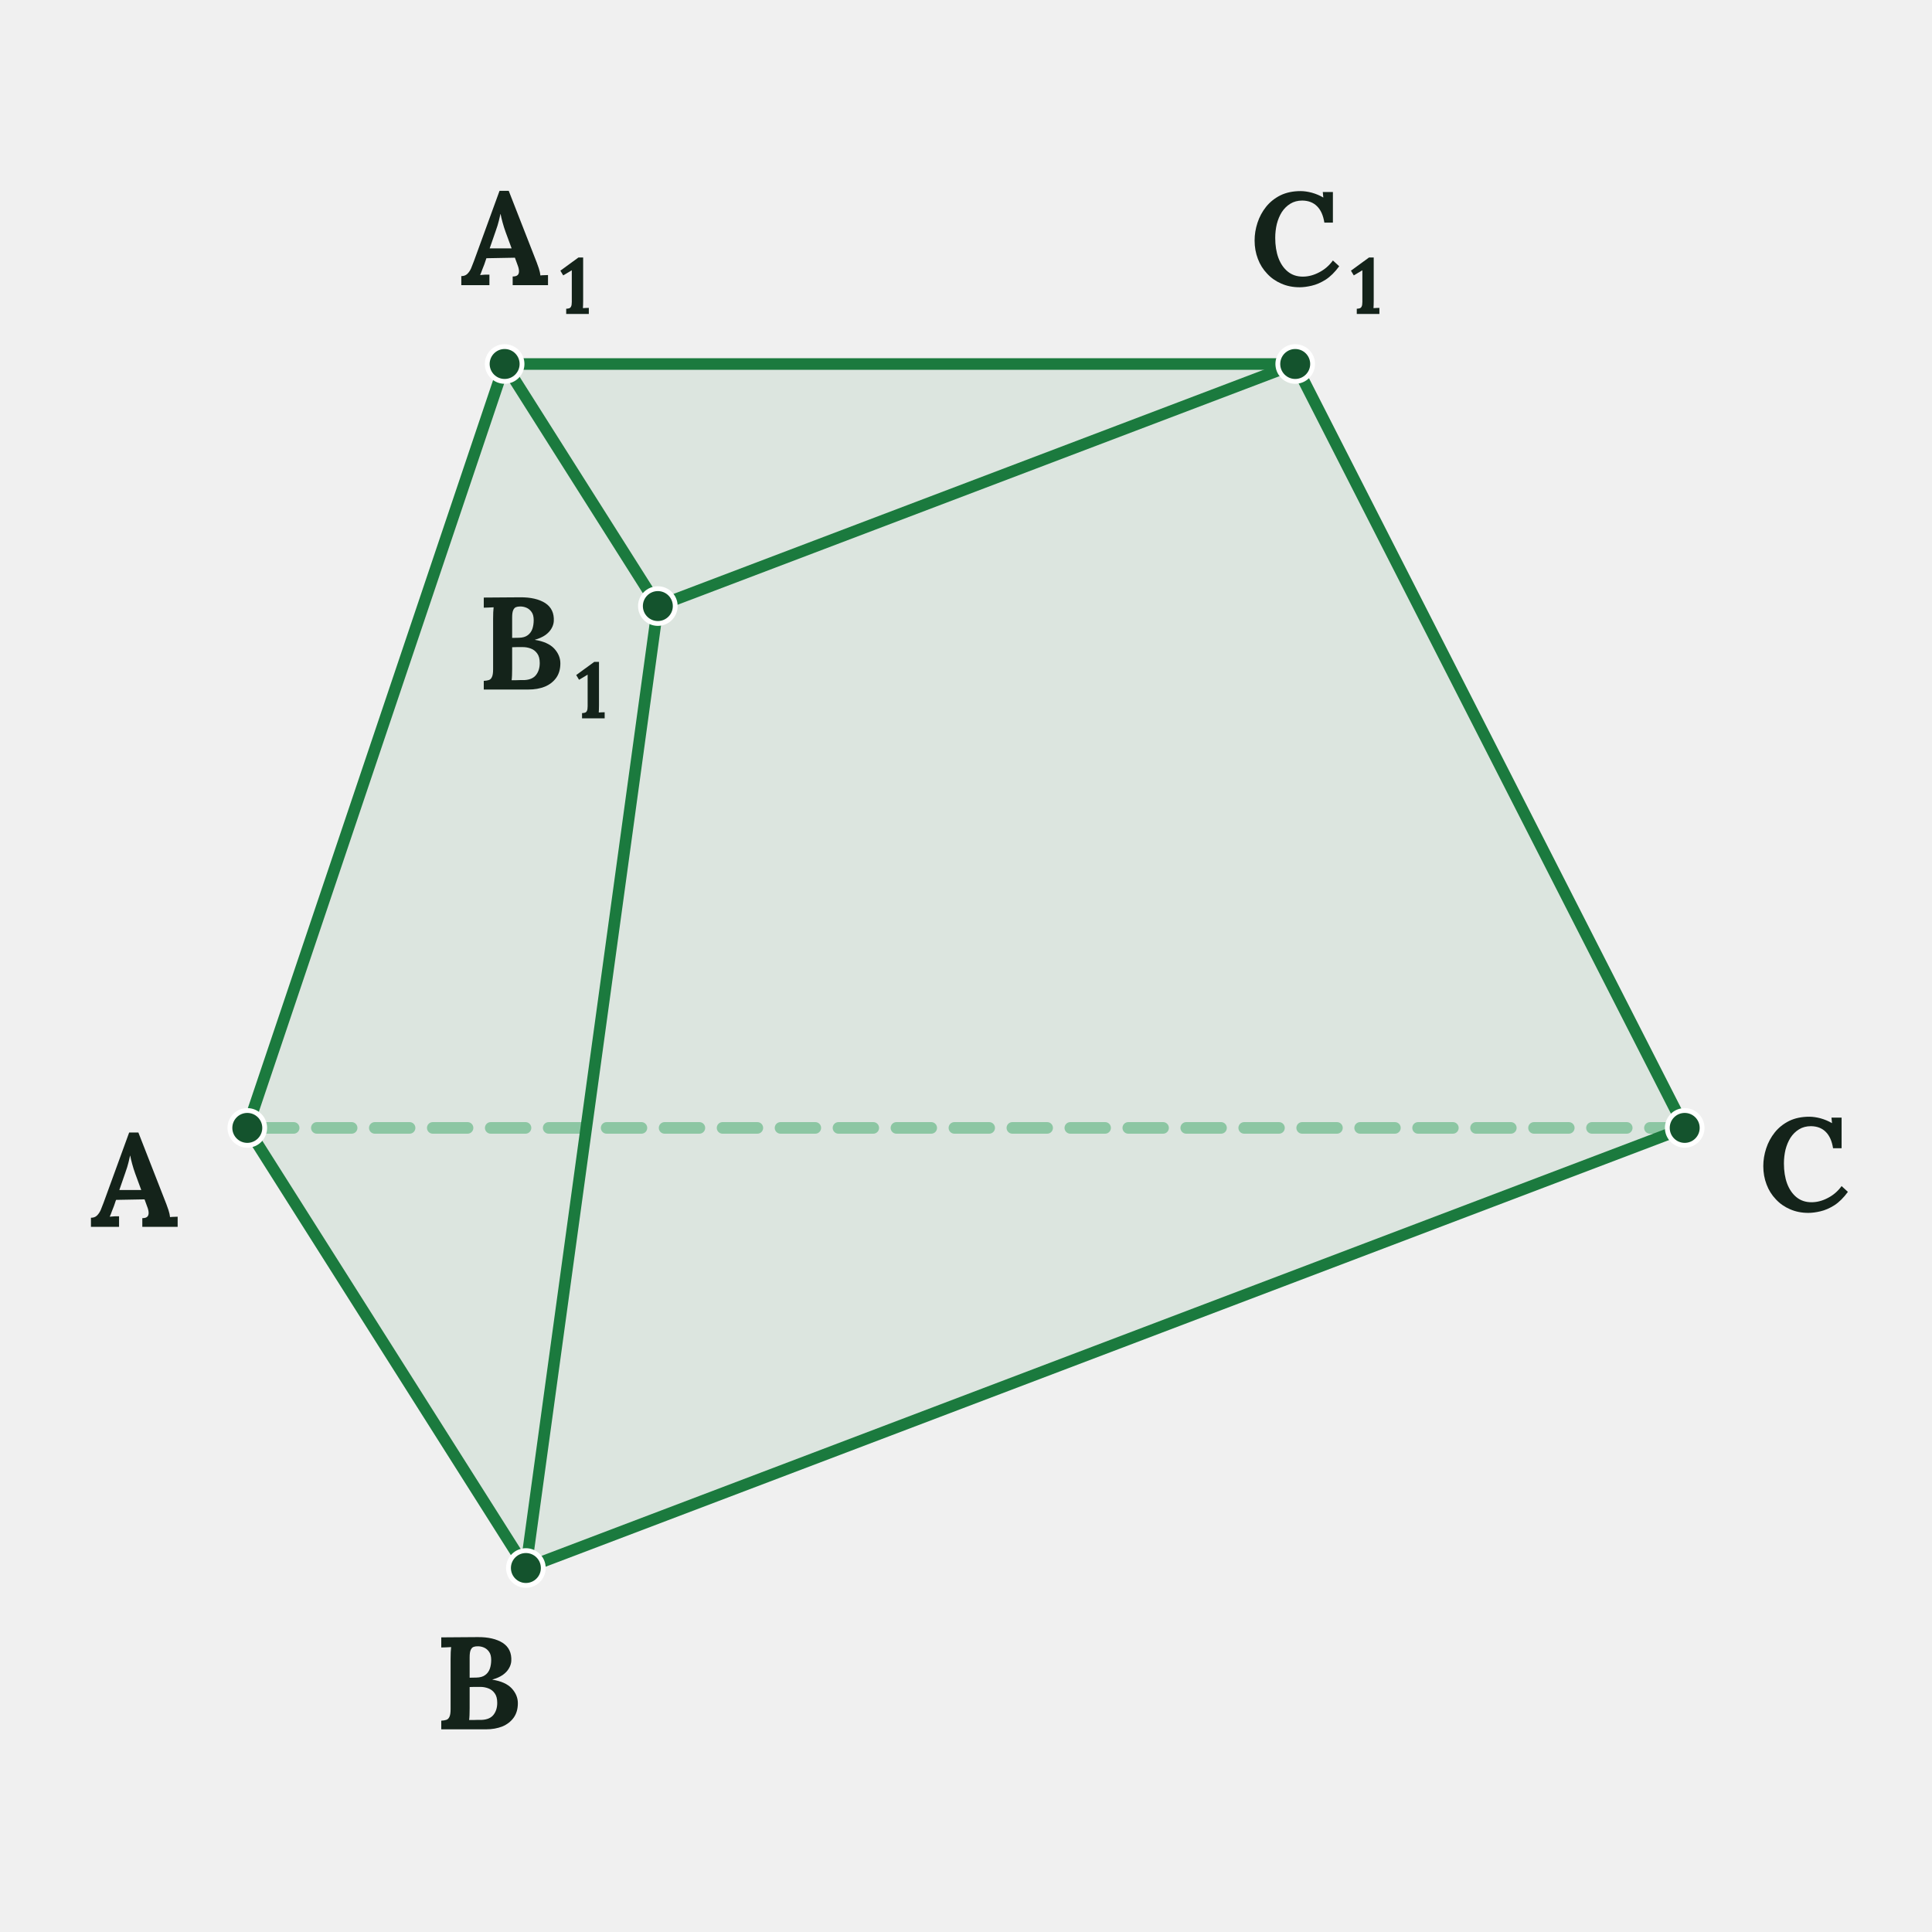
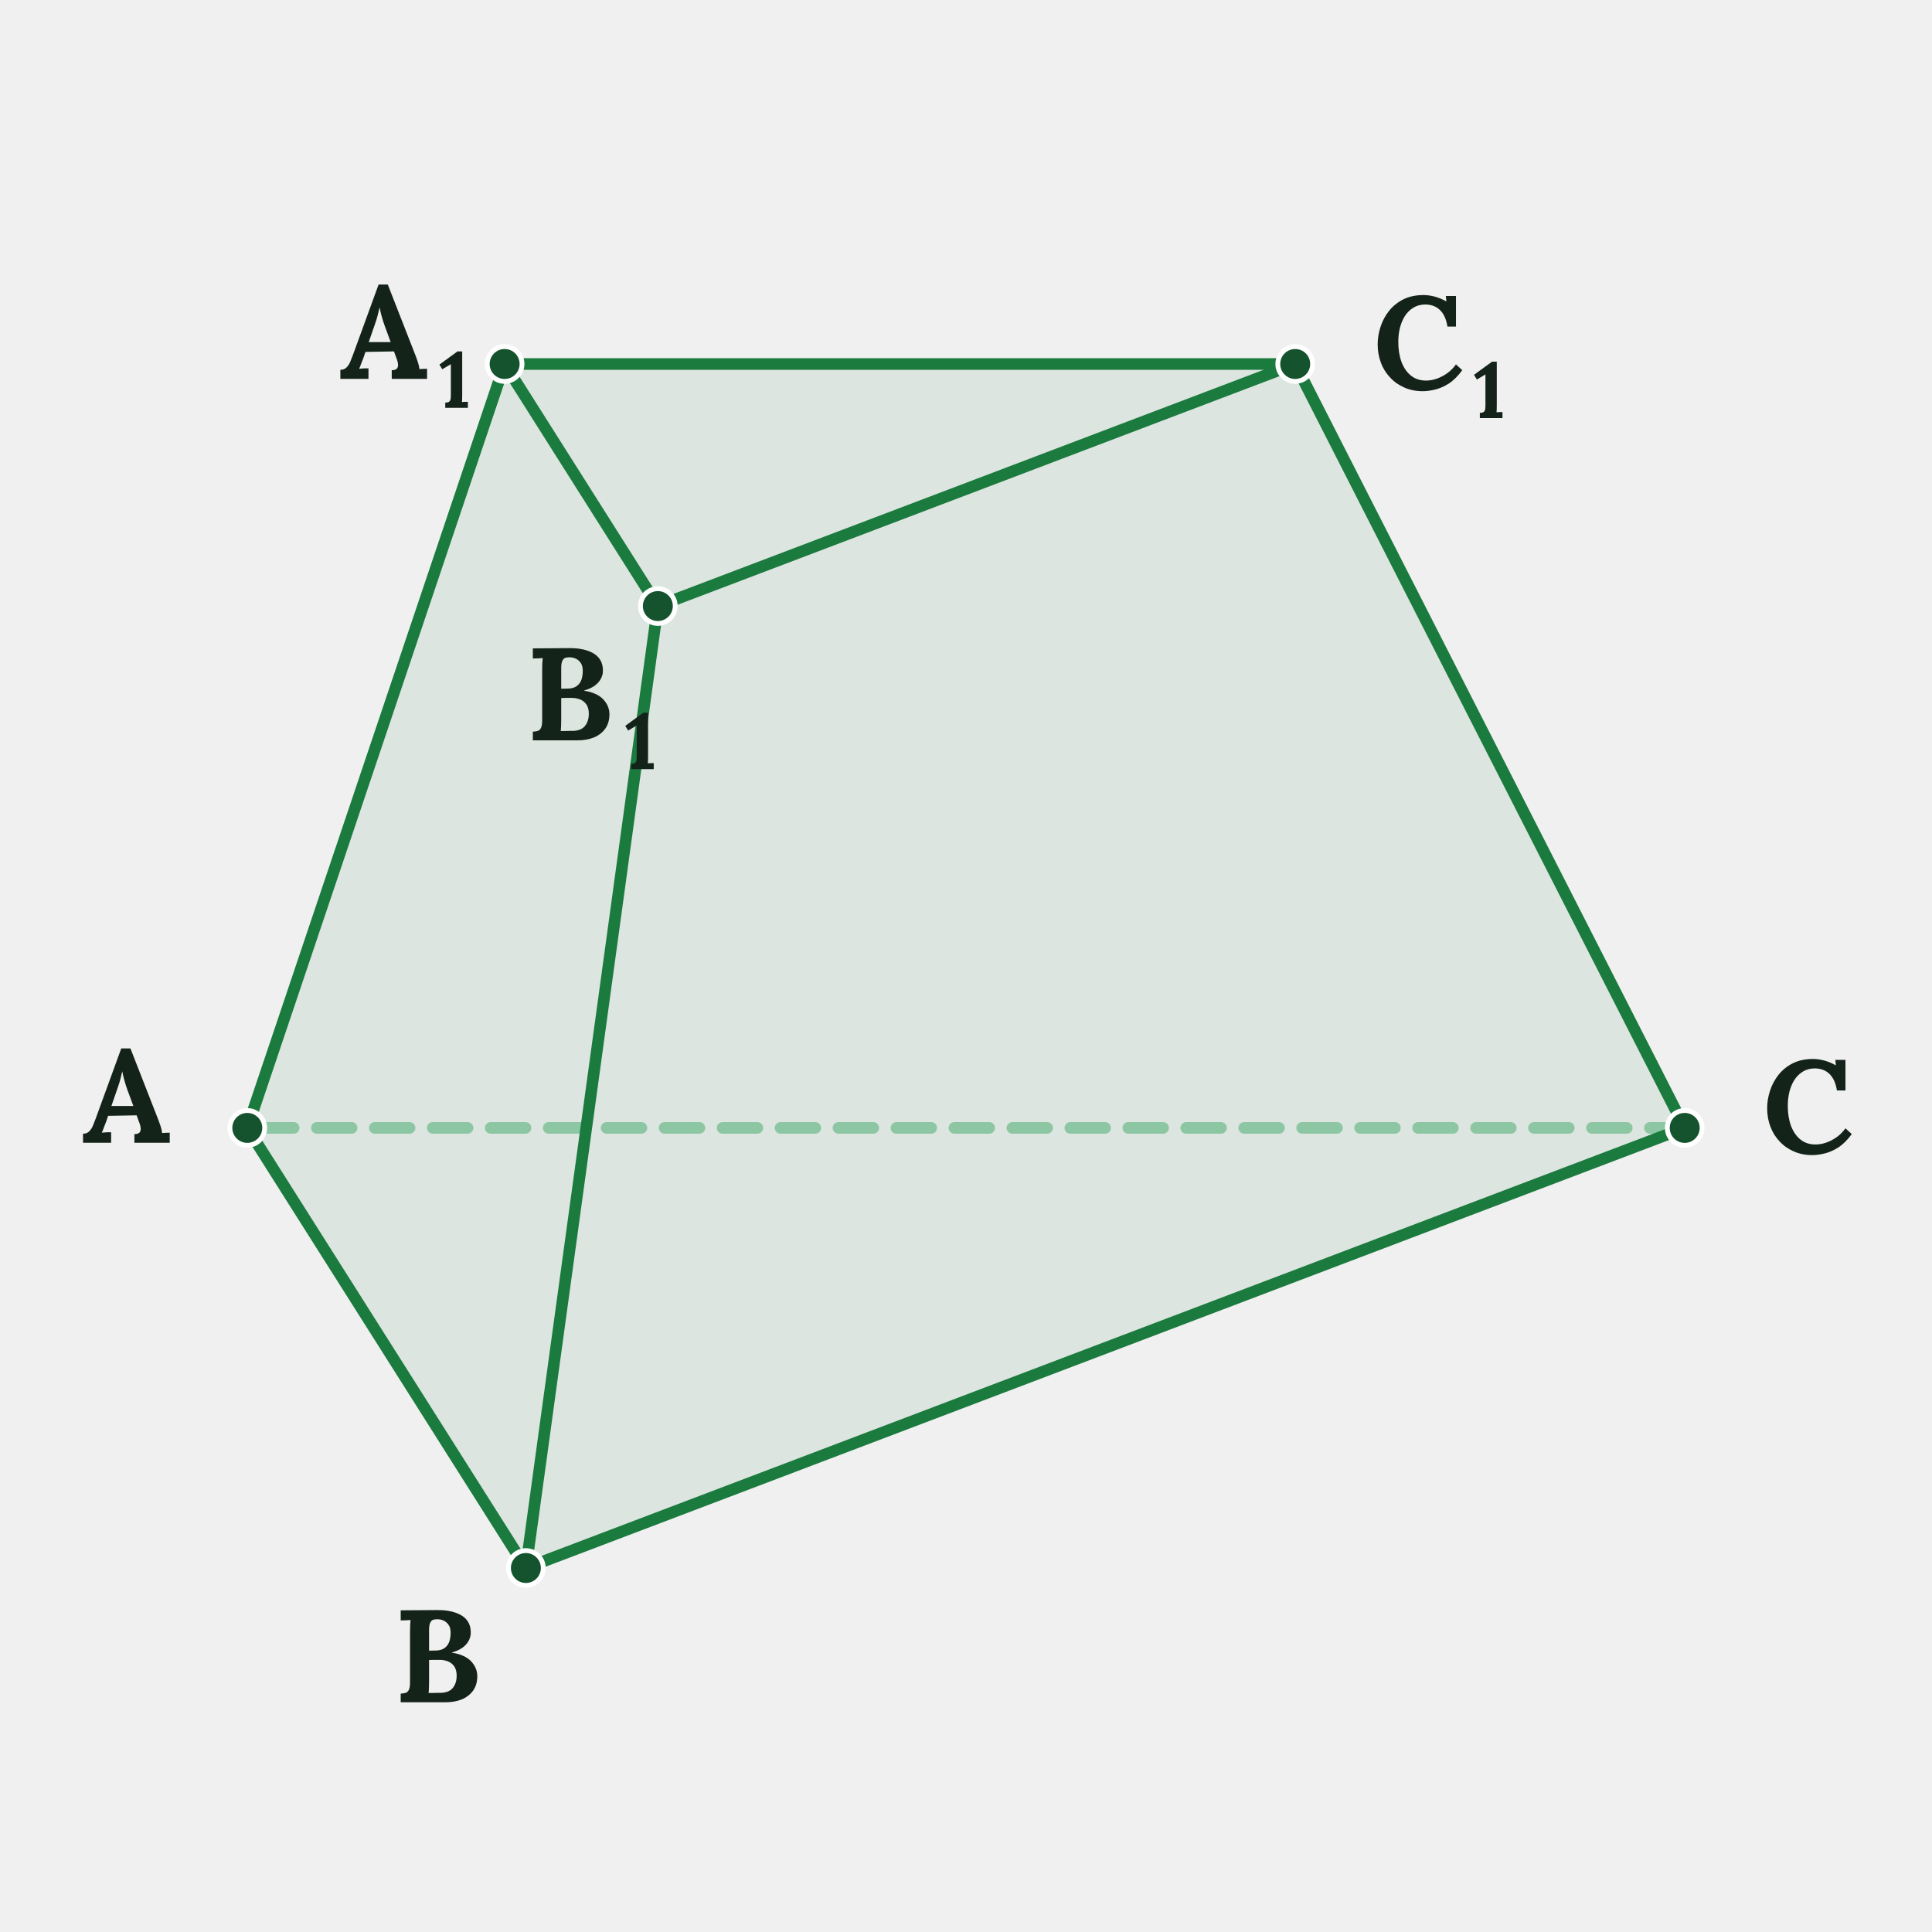
<svg xmlns="http://www.w3.org/2000/svg" viewBox="0 0 1000 1000" width="1000" height="1000">
  <polygon points="128.0,583.8 261.2,188.4 670.4,188.4 872.0,583.8 272.2,811.6" fill="#1B7A3E" fill-opacity="0.09" stroke="none" />
  <line x1="872.0" y1="583.8" x2="128.0" y2="583.8" stroke="#8CC6A3" stroke-width="6" stroke-dasharray="18,12" stroke-linecap="round" />
  <line x1="128.0" y1="583.8" x2="272.2" y2="811.6" stroke="#1B7A3E" stroke-width="6" stroke-linecap="round" />
  <line x1="261.2" y1="188.4" x2="340.5" y2="313.7" stroke="#1B7A3E" stroke-width="6" stroke-linecap="round" />
  <line x1="128.0" y1="583.8" x2="261.2" y2="188.4" stroke="#1B7A3E" stroke-width="6" stroke-linecap="round" />
  <line x1="272.2" y1="811.6" x2="872.0" y2="583.8" stroke="#1B7A3E" stroke-width="6" stroke-linecap="round" />
  <line x1="340.5" y1="313.7" x2="670.4" y2="188.4" stroke="#1B7A3E" stroke-width="6" stroke-linecap="round" />
  <line x1="272.2" y1="811.6" x2="340.5" y2="313.7" stroke="#1B7A3E" stroke-width="6" stroke-linecap="round" />
  <line x1="670.4" y1="188.4" x2="261.2" y2="188.4" stroke="#1B7A3E" stroke-width="6" stroke-linecap="round" />
  <line x1="872.0" y1="583.8" x2="670.4" y2="188.4" stroke="#1B7A3E" stroke-width="6" stroke-linecap="round" />
  <circle cx="128.0" cy="583.8" r="9" fill="#14532D" stroke="#fff" stroke-width="2.5" />
  <circle cx="261.2" cy="188.4" r="9" fill="#14532D" stroke="#fff" stroke-width="2.5" />
  <circle cx="272.2" cy="811.6" r="9" fill="#14532D" stroke="#fff" stroke-width="2.5" />
  <circle cx="340.5" cy="313.7" r="9" fill="#14532D" stroke="#fff" stroke-width="2.5" />
  <circle cx="872.0" cy="583.8" r="9" fill="#14532D" stroke="#fff" stroke-width="2.5" />
  <circle cx="670.4" cy="188.4" r="9" fill="#14532D" stroke="#fff" stroke-width="2.5" />
-   <path transform="translate(46.8,635.0) scale(0.068,-0.068)" d="M4 0L4 69Q32 69 49 85Q66 101 78 127Q89 153 100 183L295 718L365 718L578 173Q584 158 594 128Q604 97 606 74Q623 76 638 76Q654 77 664 77L664 0L395 0L395 66Q423 66 434 78Q444 89 443 109Q442 129 432 154L412 209L195 205L179 158Q174 145 164 120Q155 94 147 77Q163 79 186 80Q208 80 218 80L218 0L4 0ZM220 280L387 280L341 405Q328 441 318 478Q308 514 303 542L302 542Q298 525 290 491Q282 457 265 410L220 280Z" fill="#14231A" />
-   <path transform="translate(225.0,895.1) scale(0.068,-0.068)" d="M50 0L50 66Q73 67 88 72Q104 77 112 95Q121 113 121 153L121 536Q121 563 122 588Q124 613 125 626Q109 625 85 624Q61 624 50 623L50 700Q119 701 188 701Q258 701 327 702Q447 703 518 658Q588 612 583 520Q581 491 565 464Q549 436 518 414Q486 392 439 379L439 378Q539 362 586 312Q633 261 633 199Q633 134 602 90Q570 45 515 22Q460 0 390 0L50 0ZM262 71Q280 71 296 71Q312 71 328 72Q344 72 359 72Q420 75 448 111Q476 147 476 202Q476 248 457 274Q438 301 408 312Q379 323 347 323Q322 323 304 323Q286 323 266 322L266 159Q266 132 265 108Q264 84 262 71ZM266 393L318 394Q360 395 384 413Q409 431 420 462Q430 492 430 528Q430 568 414 590Q398 613 374 623Q350 633 324 632Q308 632 295 627Q282 622 274 604Q266 587 266 548L266 393Z" fill="#14231A" />
-   <path transform="translate(910.3,626.7) scale(0.068,-0.068)" d="M566 476Q553 559 510 601Q468 643 398 644Q346 644 307 620Q268 596 242 556Q217 516 204 465Q192 414 192 360Q192 274 216 208Q241 141 288 103Q335 65 402 65Q465 65 527 98Q589 130 631 188L679 144Q630 77 576 42Q522 8 470 -4Q419 -16 378 -16Q301 -16 238 12Q175 39 130 88Q84 136 60 200Q35 265 35 340Q35 408 57 475Q79 542 122 596Q166 651 232 684Q298 716 385 716Q424 716 470 704Q517 691 558 667L554 709L631 709L631 476L566 476Z" fill="#14231A" />
-   <path transform="translate(238.5,147.6) scale(0.068,-0.068)" d="M4 0L4 69Q32 69 49 85Q66 101 78 127Q89 153 100 183L295 718L365 718L578 173Q584 158 594 128Q604 97 606 74Q623 76 638 76Q654 77 664 77L664 0L395 0L395 66Q423 66 434 78Q444 89 443 109Q442 129 432 154L412 209L195 205L179 158Q174 145 164 120Q155 94 147 77Q163 79 186 80Q208 80 218 80L218 0L4 0ZM220 280L387 280L341 405Q328 441 318 478Q308 514 303 542L302 542Q298 525 290 491Q282 457 265 410L220 280Z" fill="#14231A" />
-   <path transform="translate(289.8,162.5) scale(0.0408,-0.0408)" d="M80 0L80 66Q103 67 118 72Q134 77 142 95Q151 113 151 153L151 554L42 489L6 549L235 716L295 716L295 164Q295 137 294 112Q294 87 292 74Q308 76 332 76Q357 77 367 77L367 0L80 0Z" fill="#14231A" />
-   <path transform="translate(247.0,356.9) scale(0.068,-0.068)" d="M50 0L50 66Q73 67 88 72Q104 77 112 95Q121 113 121 153L121 536Q121 563 122 588Q124 613 125 626Q109 625 85 624Q61 624 50 623L50 700Q119 701 188 701Q258 701 327 702Q447 703 518 658Q588 612 583 520Q581 491 565 464Q549 436 518 414Q486 392 439 379L439 378Q539 362 586 312Q633 261 633 199Q633 134 602 90Q570 45 515 22Q460 0 390 0L50 0ZM262 71Q280 71 296 71Q312 71 328 72Q344 72 359 72Q420 75 448 111Q476 147 476 202Q476 248 457 274Q438 301 408 312Q379 323 347 323Q322 323 304 323Q286 323 266 322L266 159Q266 132 265 108Q264 84 262 71ZM266 393L318 394Q360 395 384 413Q409 431 420 462Q430 492 430 528Q430 568 414 590Q398 613 374 623Q350 633 324 632Q308 632 295 627Q282 622 274 604Q266 587 266 548L266 393Z" fill="#14231A" />
-   <path transform="translate(298.0,371.8) scale(0.0408,-0.0408)" d="M80 0L80 66Q103 67 118 72Q134 77 142 95Q151 113 151 153L151 554L42 489L6 549L235 716L295 716L295 164Q295 137 294 112Q294 87 292 74Q308 76 332 76Q357 77 367 77L367 0L80 0Z" fill="#14231A" />
-   <path transform="translate(647.0,147.6) scale(0.068,-0.068)" d="M566 476Q553 559 510 601Q468 643 398 644Q346 644 307 620Q268 596 242 556Q217 516 204 465Q192 414 192 360Q192 274 216 208Q241 141 288 103Q335 65 402 65Q465 65 527 98Q589 130 631 188L679 144Q630 77 576 42Q522 8 470 -4Q419 -16 378 -16Q301 -16 238 12Q175 39 130 88Q84 136 60 200Q35 265 35 340Q35 408 57 475Q79 542 122 596Q166 651 232 684Q298 716 385 716Q424 716 470 704Q517 691 558 667L554 709L631 709L631 476L566 476Z" fill="#14231A" />
-   <path transform="translate(699.0,162.5) scale(0.0408,-0.0408)" d="M80 0L80 66Q103 67 118 72Q134 77 142 95Q151 113 151 153L151 554L42 489L6 549L235 716L295 716L295 164Q295 137 294 112Q294 87 292 74Q308 76 332 76Q357 77 367 77L367 0L80 0Z" fill="#14231A" />
+   <path transform="translate(42.7,591.5) scale(0.068,-0.068)" d="M4 0L4 69Q32 69 49 85Q66 101 78 127Q89 153 100 183L295 718L365 718L578 173Q584 158 594 128Q604 97 606 74Q623 76 638 76Q654 77 664 77L664 0L395 0L395 66Q423 66 434 78Q444 89 443 109Q442 129 432 154L412 209L195 205L179 158Q174 145 164 120Q155 94 147 77Q163 79 186 80Q208 80 218 80L218 0L4 0ZM220 280L387 280L341 405Q328 441 318 478Q308 514 303 542L302 542Q298 525 290 491Q282 457 265 410L220 280Z" fill="#14231A" />
+   <path transform="translate(204.0,881.1) scale(0.068,-0.068)" d="M50 0L50 66Q73 67 88 72Q104 77 112 95Q121 113 121 153L121 536Q121 563 122 588Q124 613 125 626Q109 625 85 624Q61 624 50 623L50 700Q119 701 188 701Q258 701 327 702Q447 703 518 658Q588 612 583 520Q581 491 565 464Q549 436 518 414Q486 392 439 379L439 378Q539 362 586 312Q633 261 633 199Q633 134 602 90Q570 45 515 22Q460 0 390 0L50 0ZM262 71Q280 71 296 71Q312 71 328 72Q344 72 359 72Q420 75 448 111Q476 147 476 202Q476 248 457 274Q438 301 408 312Q379 323 347 323Q322 323 304 323Q286 323 266 322L266 159Q266 132 265 108Q264 84 262 71ZM266 393L318 394Q360 395 384 413Q409 431 420 462Q430 492 430 528Q430 568 414 590Q398 613 374 623Q350 633 324 632Q308 632 295 627Q282 622 274 604Q266 587 266 548L266 393Z" fill="#14231A" />
+   <path transform="translate(912.3,596.8) scale(0.068,-0.068)" d="M566 476Q553 559 510 601Q468 643 398 644Q346 644 307 620Q268 596 242 556Q217 516 204 465Q192 414 192 360Q192 274 216 208Q241 141 288 103Q335 65 402 65Q465 65 527 98Q589 130 631 188L679 144Q630 77 576 42Q522 8 470 -4Q419 -16 378 -16Q301 -16 238 12Q175 39 130 88Q84 136 60 200Q35 265 35 340Q35 408 57 475Q79 542 122 596Q166 651 232 684Q298 716 385 716Q424 716 470 704Q517 691 558 667L554 709L631 709L631 476L566 476Z" fill="#14231A" />
+   <path transform="translate(175.9,196.1) scale(0.068,-0.068)" d="M4 0L4 69Q32 69 49 85Q66 101 78 127Q89 153 100 183L295 718L365 718L578 173Q584 158 594 128Q604 97 606 74Q623 76 638 76Q654 77 664 77L664 0L395 0L395 66Q423 66 434 78Q444 89 443 109Q442 129 432 154L412 209L195 205L179 158Q174 145 164 120Q155 94 147 77Q163 79 186 80Q208 80 218 80L218 0L4 0ZM220 280L387 280L341 405Q328 441 318 478Q308 514 303 542L302 542Q298 525 290 491Q282 457 265 410L220 280Z" fill="#14231A" />
+   <path transform="translate(227.2,211.1) scale(0.0408,-0.0408)" d="M80 0L80 66Q103 67 118 72Q134 77 142 95Q151 113 151 153L151 554L42 489L6 549L235 716L295 716L295 164Q295 137 294 112Q294 87 292 74Q308 76 332 76Q357 77 367 77L367 0L80 0Z" fill="#14231A" />
+   <path transform="translate(272.4,383.2) scale(0.068,-0.068)" d="M50 0L50 66Q73 67 88 72Q104 77 112 95Q121 113 121 153L121 536Q121 563 122 588Q124 613 125 626Q109 625 85 624Q61 624 50 623L50 700Q119 701 188 701Q258 701 327 702Q447 703 518 658Q588 612 583 520Q581 491 565 464Q549 436 518 414Q486 392 439 379L439 378Q539 362 586 312Q633 261 633 199Q633 134 602 90Q570 45 515 22Q460 0 390 0L50 0ZM262 71Q280 71 296 71Q312 71 328 72Q344 72 359 72Q420 75 448 111Q476 147 476 202Q476 248 457 274Q438 301 408 312Q379 323 347 323Q322 323 304 323Q286 323 266 322L266 159Q266 132 265 108Q264 84 262 71ZM266 393L318 394Q360 395 384 413Q409 431 420 462Q430 492 430 528Q430 568 414 590Q398 613 374 623Q350 633 324 632Q308 632 295 627Q282 622 274 604Q266 587 266 548L266 393Z" fill="#14231A" />
+   <path transform="translate(323.4,398.1) scale(0.0408,-0.0408)" d="M80 0L80 66Q103 67 118 72Q134 77 142 95Q151 113 151 153L151 554L42 489L6 549L235 716L295 716L295 164Q295 137 294 112Q294 87 292 74Q308 76 332 76Q357 77 367 77L367 0L80 0Z" fill="#14231A" />
+   <path transform="translate(710.7,201.4) scale(0.068,-0.068)" d="M566 476Q553 559 510 601Q468 643 398 644Q346 644 307 620Q268 596 242 556Q217 516 204 465Q192 414 192 360Q192 274 216 208Q241 141 288 103Q335 65 402 65Q465 65 527 98Q589 130 631 188L679 144Q630 77 576 42Q522 8 470 -4Q419 -16 378 -16Q301 -16 238 12Q175 39 130 88Q84 136 60 200Q35 265 35 340Q35 408 57 475Q79 542 122 596Q166 651 232 684Q298 716 385 716Q424 716 470 704Q517 691 558 667L554 709L631 709L631 476L566 476Z" fill="#14231A" />
+   <path transform="translate(762.7,216.4) scale(0.0408,-0.0408)" d="M80 0L80 66Q103 67 118 72Q134 77 142 95Q151 113 151 153L151 554L42 489L6 549L235 716L295 716L295 164Q295 137 294 112Q294 87 292 74Q308 76 332 76Q357 77 367 77L367 0L80 0Z" fill="#14231A" />
</svg>
